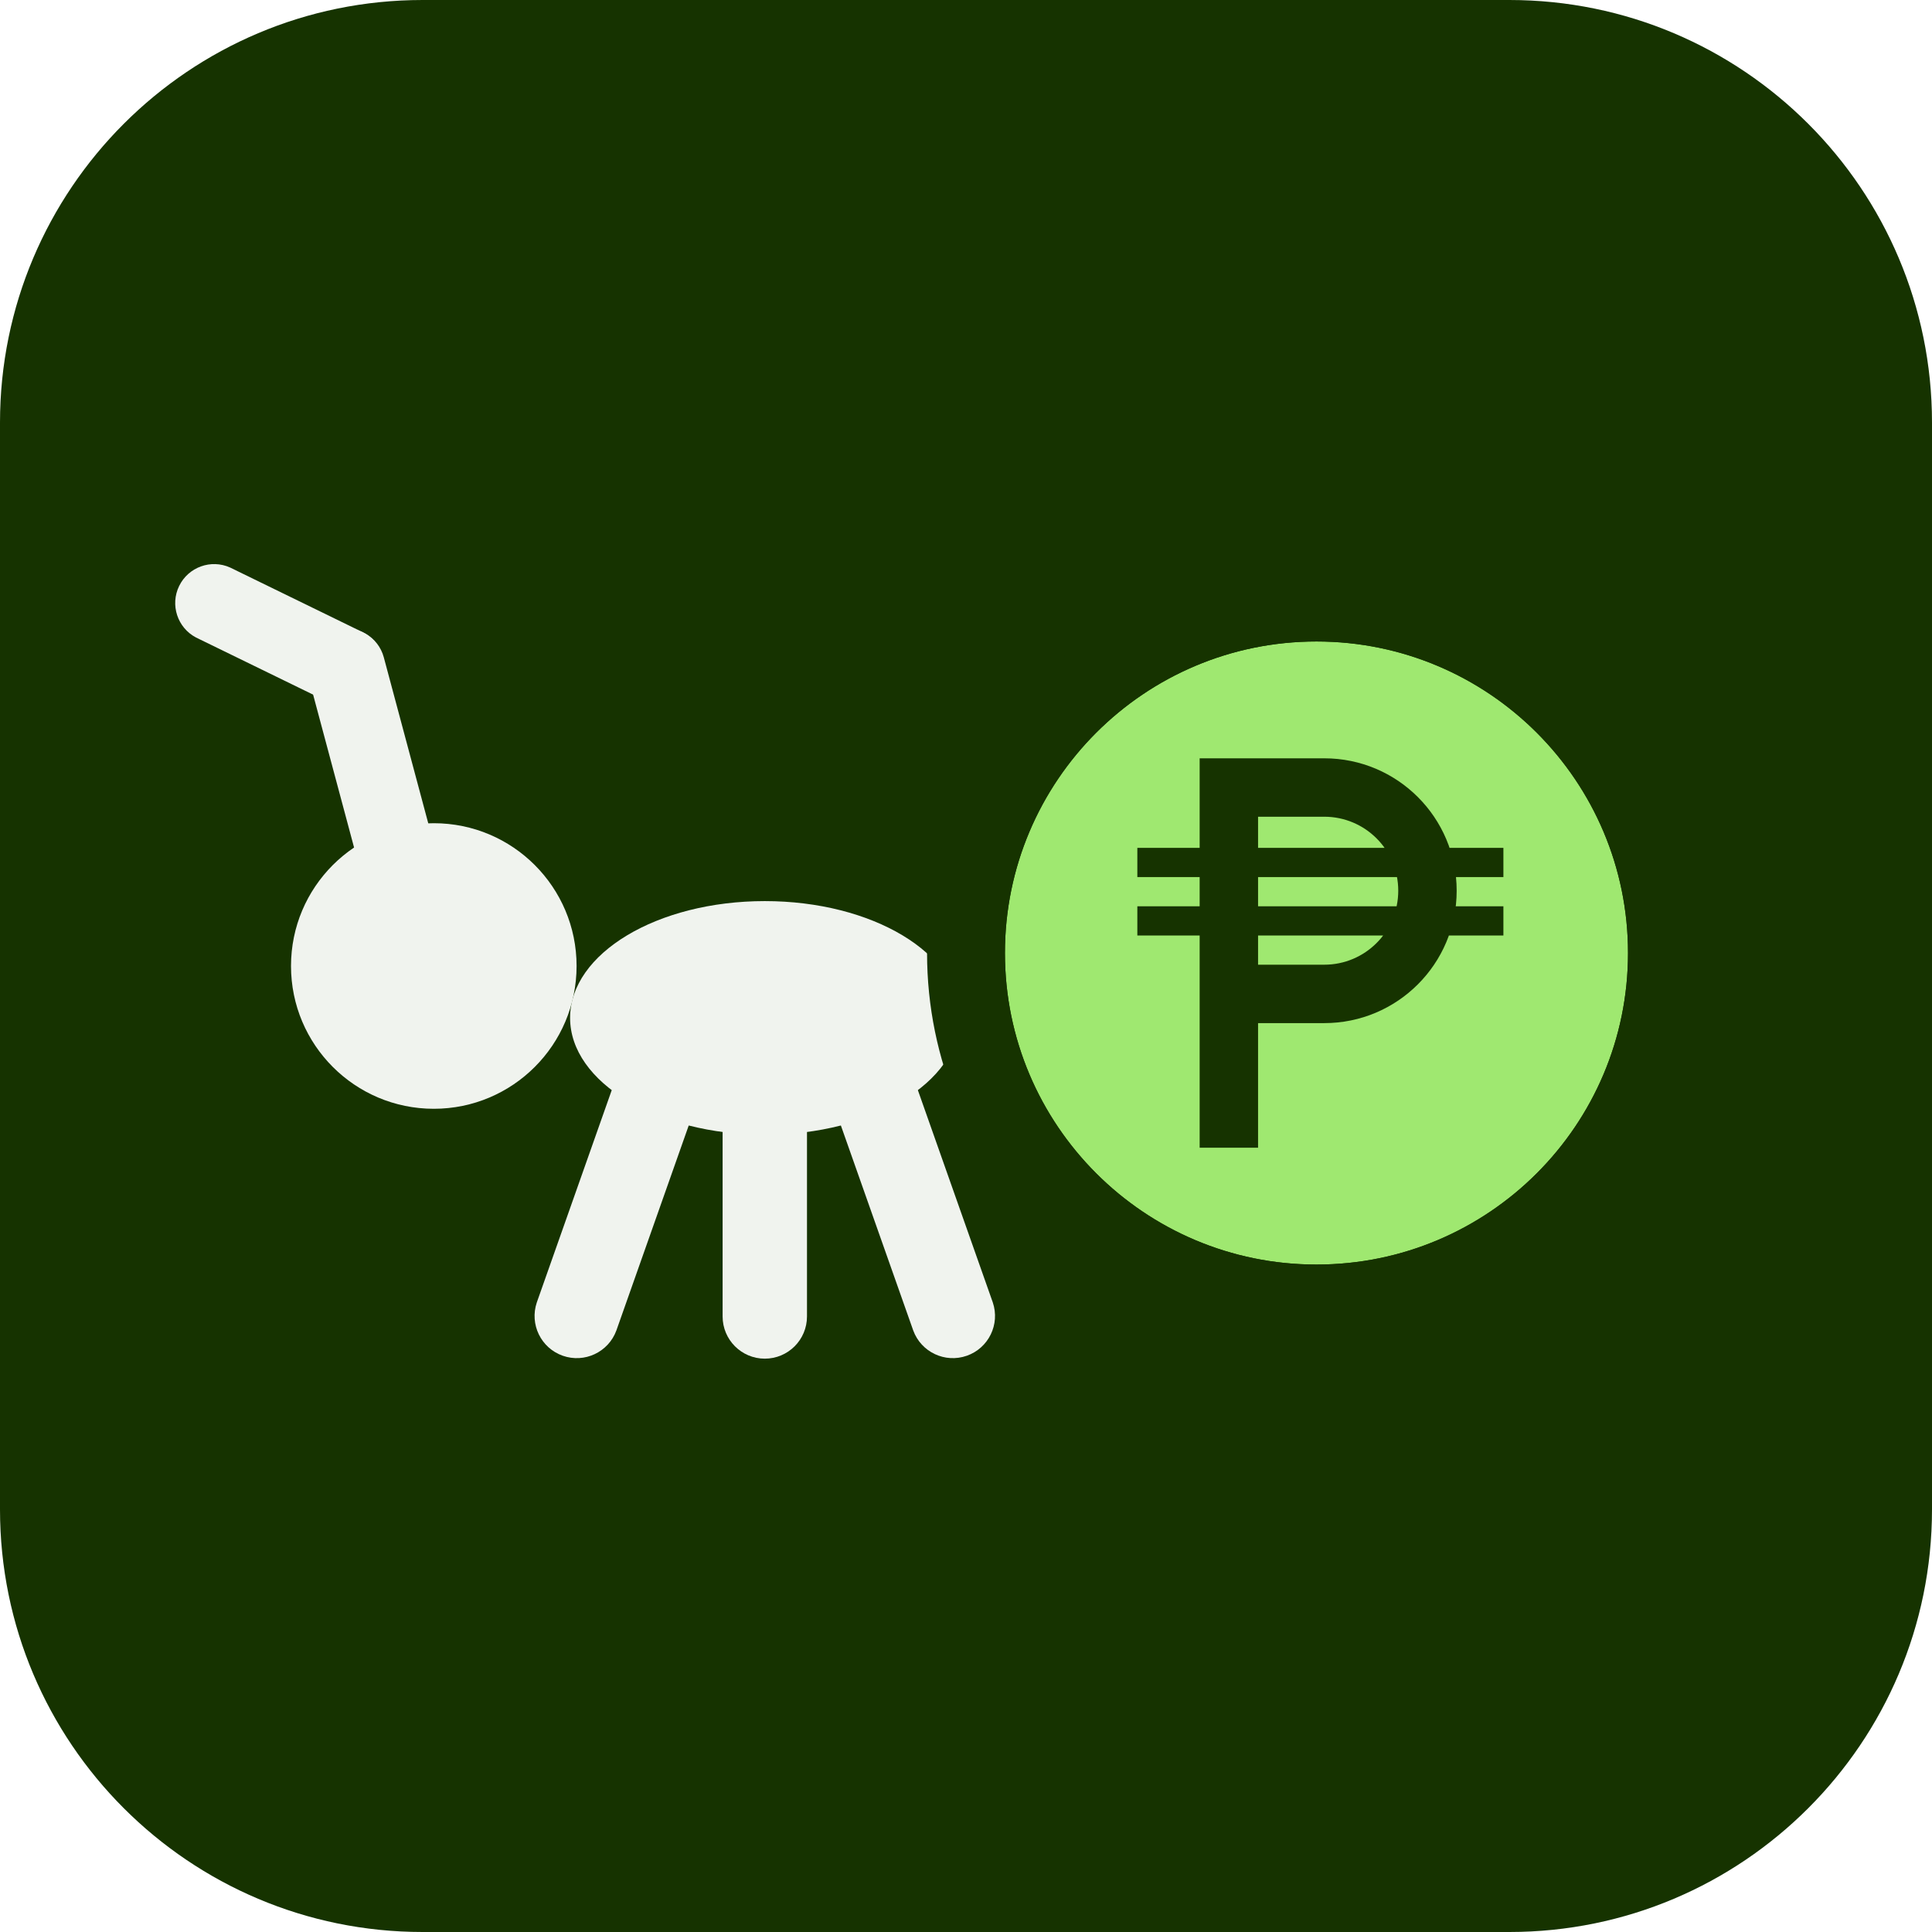
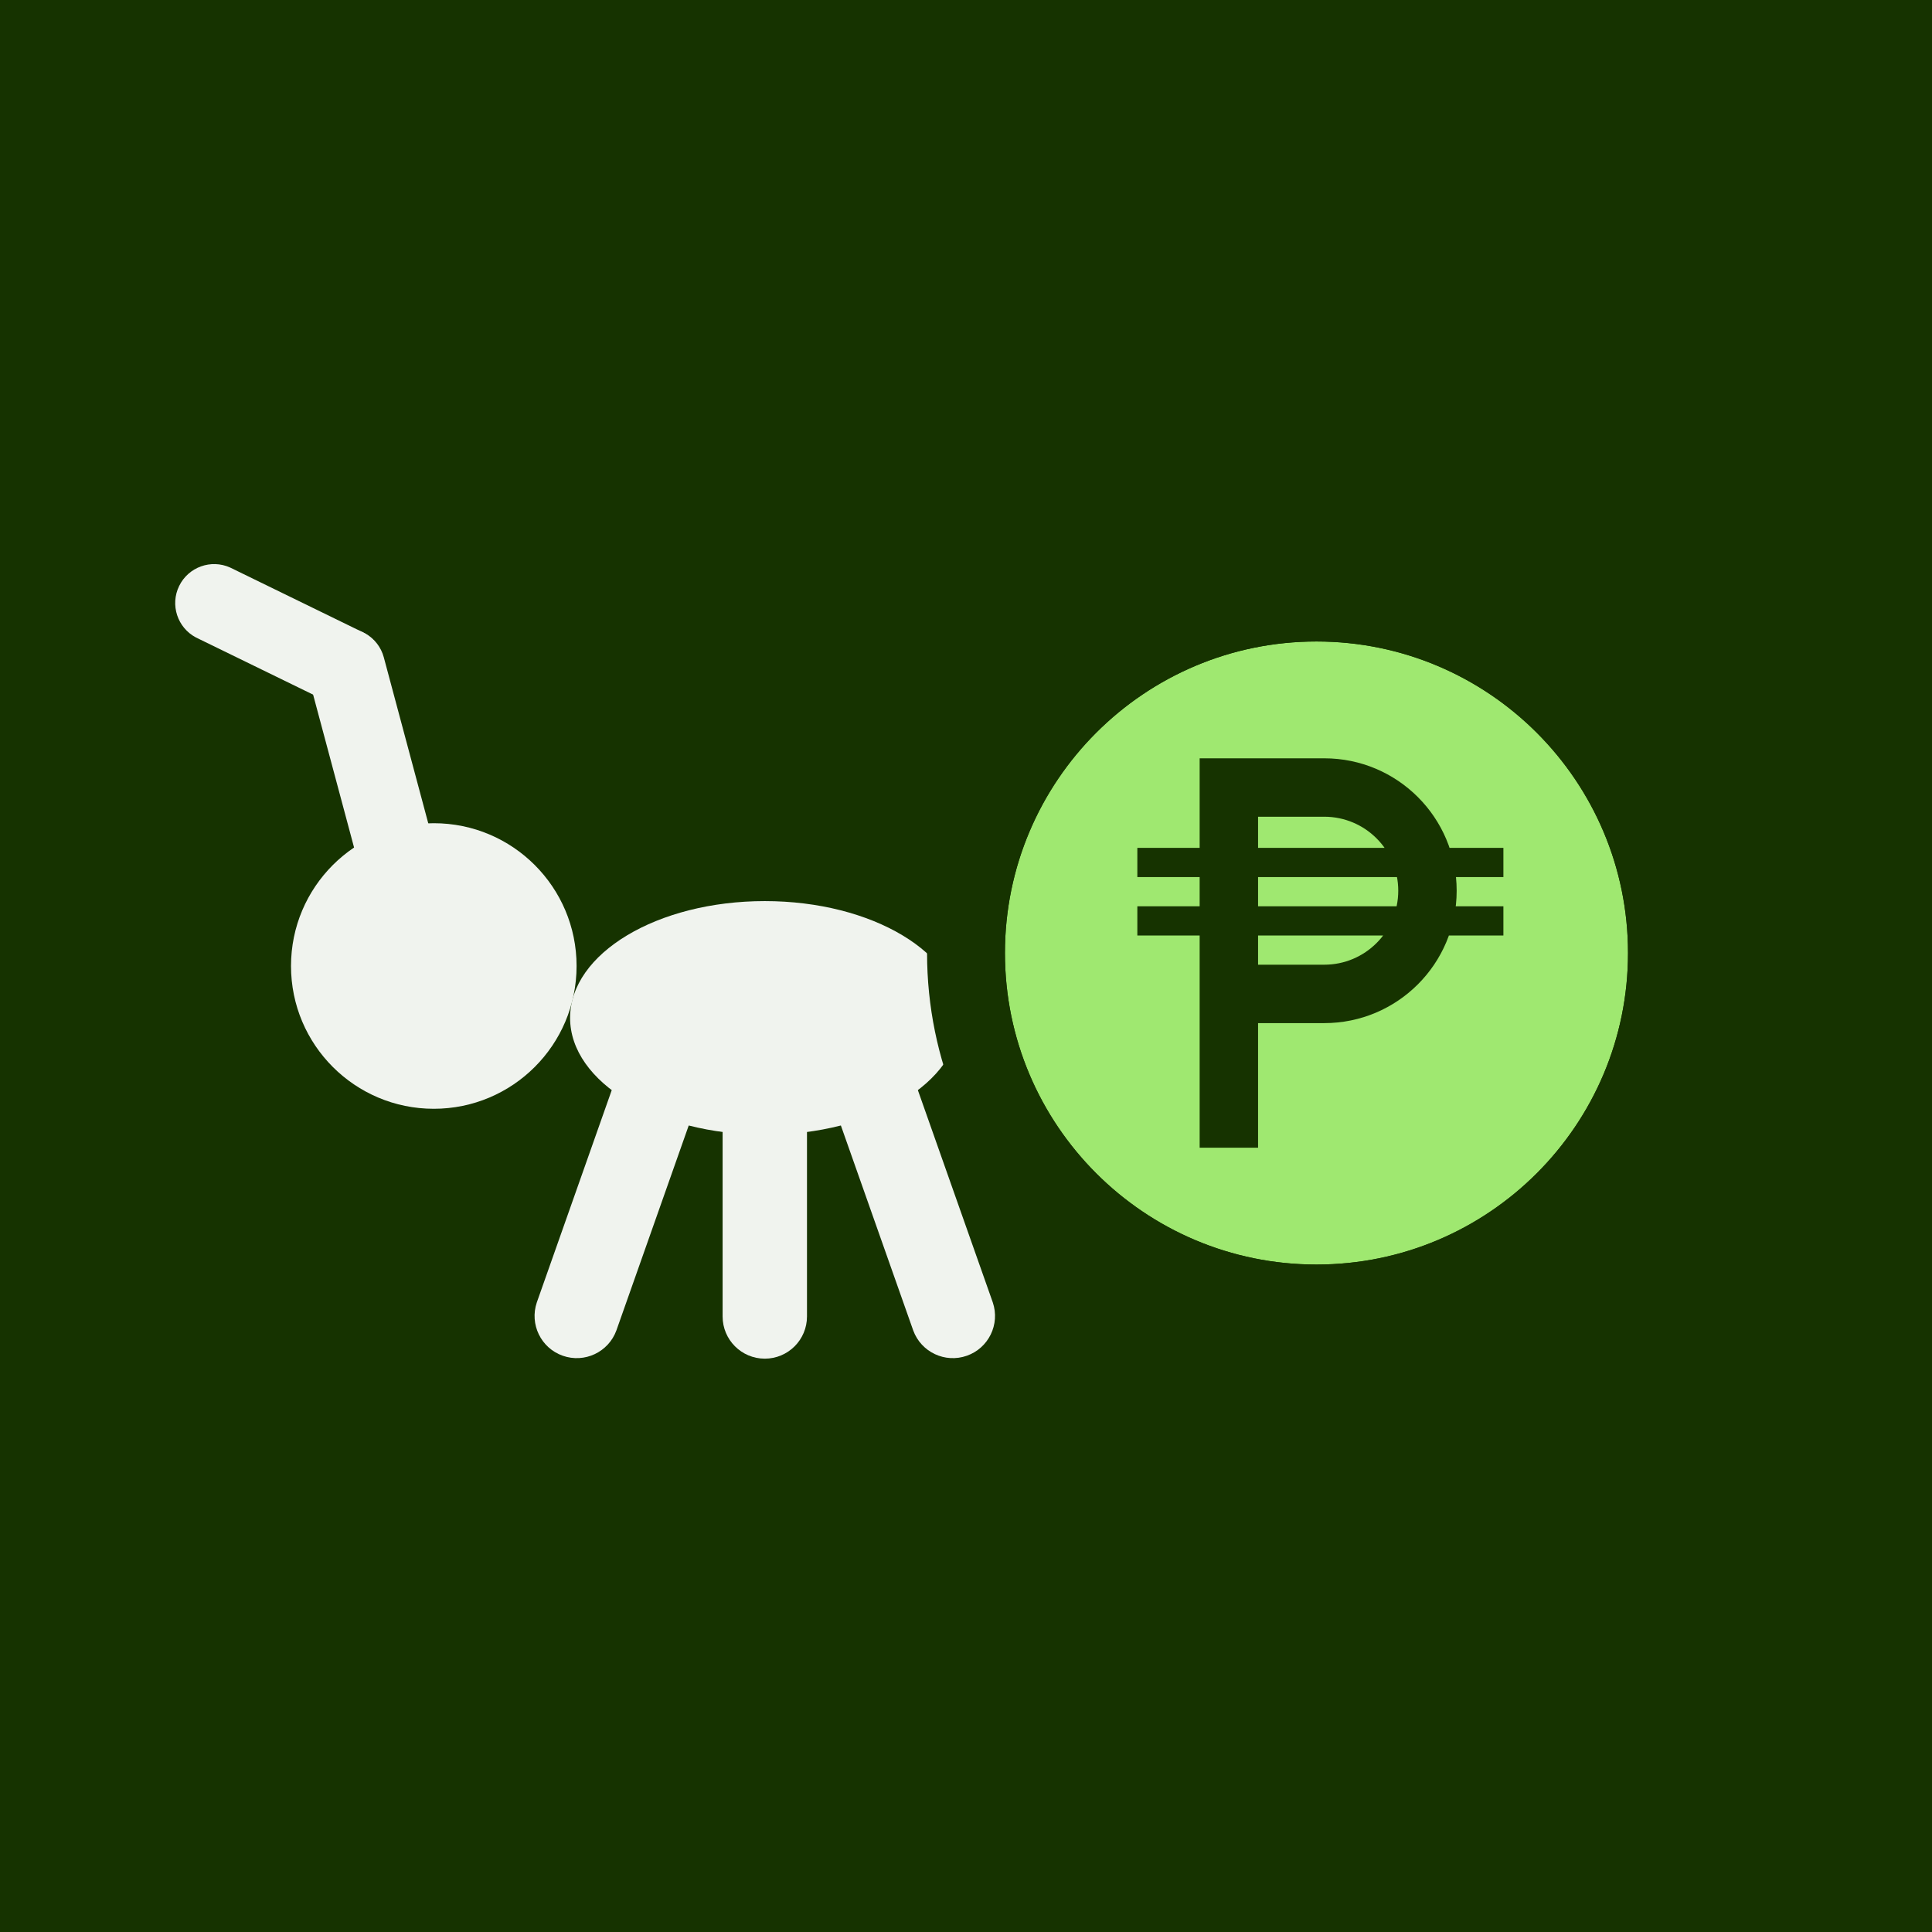
<svg xmlns="http://www.w3.org/2000/svg" viewBox="0 0 256 256" width="256" height="256" role="img">
-   <rect width="256" height="256" rx="56" fill="#163300" />
+   <rect width="256" height="256" fill="#163300" />
  <g transform="translate(17.92 17.92) scale(0.86)">
    <path fill="#F0F3EE" d="M24 128A22 22 0 1 1 68 128A22 22 0 1 1 24 128Z" />
    <path fill="#F0F3EE" d="M67 136A30 18 0 1 1 127 136A30 18 0 1 1 67 136Z" />
    <path fill="#F0F3EE" d="M45.8 108.45L38.3 80.45A6 6 0 0 0 26.7 83.55L34.2 111.55A6 6 0 0 0 45.8 108.45Z" />
    <path fill="#F0F3EE" d="M35.13 76.61L14.63 66.61A6 6 0 0 0 9.37 77.39L29.87 87.39A6 6 0 0 0 35.13 76.61Z" />
    <path fill="#F0F3EE" d="M73.87 145.84L61.87 179.84A6.5 6.5 0 0 0 74.13 184.16L86.13 150.16A6.5 6.5 0 0 0 73.87 145.84Z" />
    <path fill="#F0F3EE" d="M90.5 148L90.5 182A6.5 6.5 0 0 0 103.5 182L103.5 148A6.5 6.5 0 0 0 90.5 148Z" />
    <path fill="#F0F3EE" d="M107.87 150.16L119.87 184.16A6.5 6.5 0 0 0 132.13 179.84L120.13 145.84A6.5 6.5 0 0 0 107.87 150.16Z" />
    <path fill="#9FE870" d="M134 126A48 48 0 1 1 230 126A48 48 0 1 1 134 126Z" />
    <path fill="#163300" fill-rule="evenodd" d="M122 126A60 60 0 1 1 242 126A60 60 0 1 1 122 126ZM134 126A48 48 0 1 0 230 126A48 48 0 1 0 134 126Z" />
    <path fill="#163300" d="M164 96H173V156H164ZM164 96H183.2A20.4 20.4 0 0 1 183.2 136.8H164V127.8H183.2A11.4 11.4 0 0 0 183.2 105H164ZM154.4 109.8H210.8V114.3H154.4ZM154.4 118.8H210.8V123.3H154.4Z" />
  </g>
</svg>
